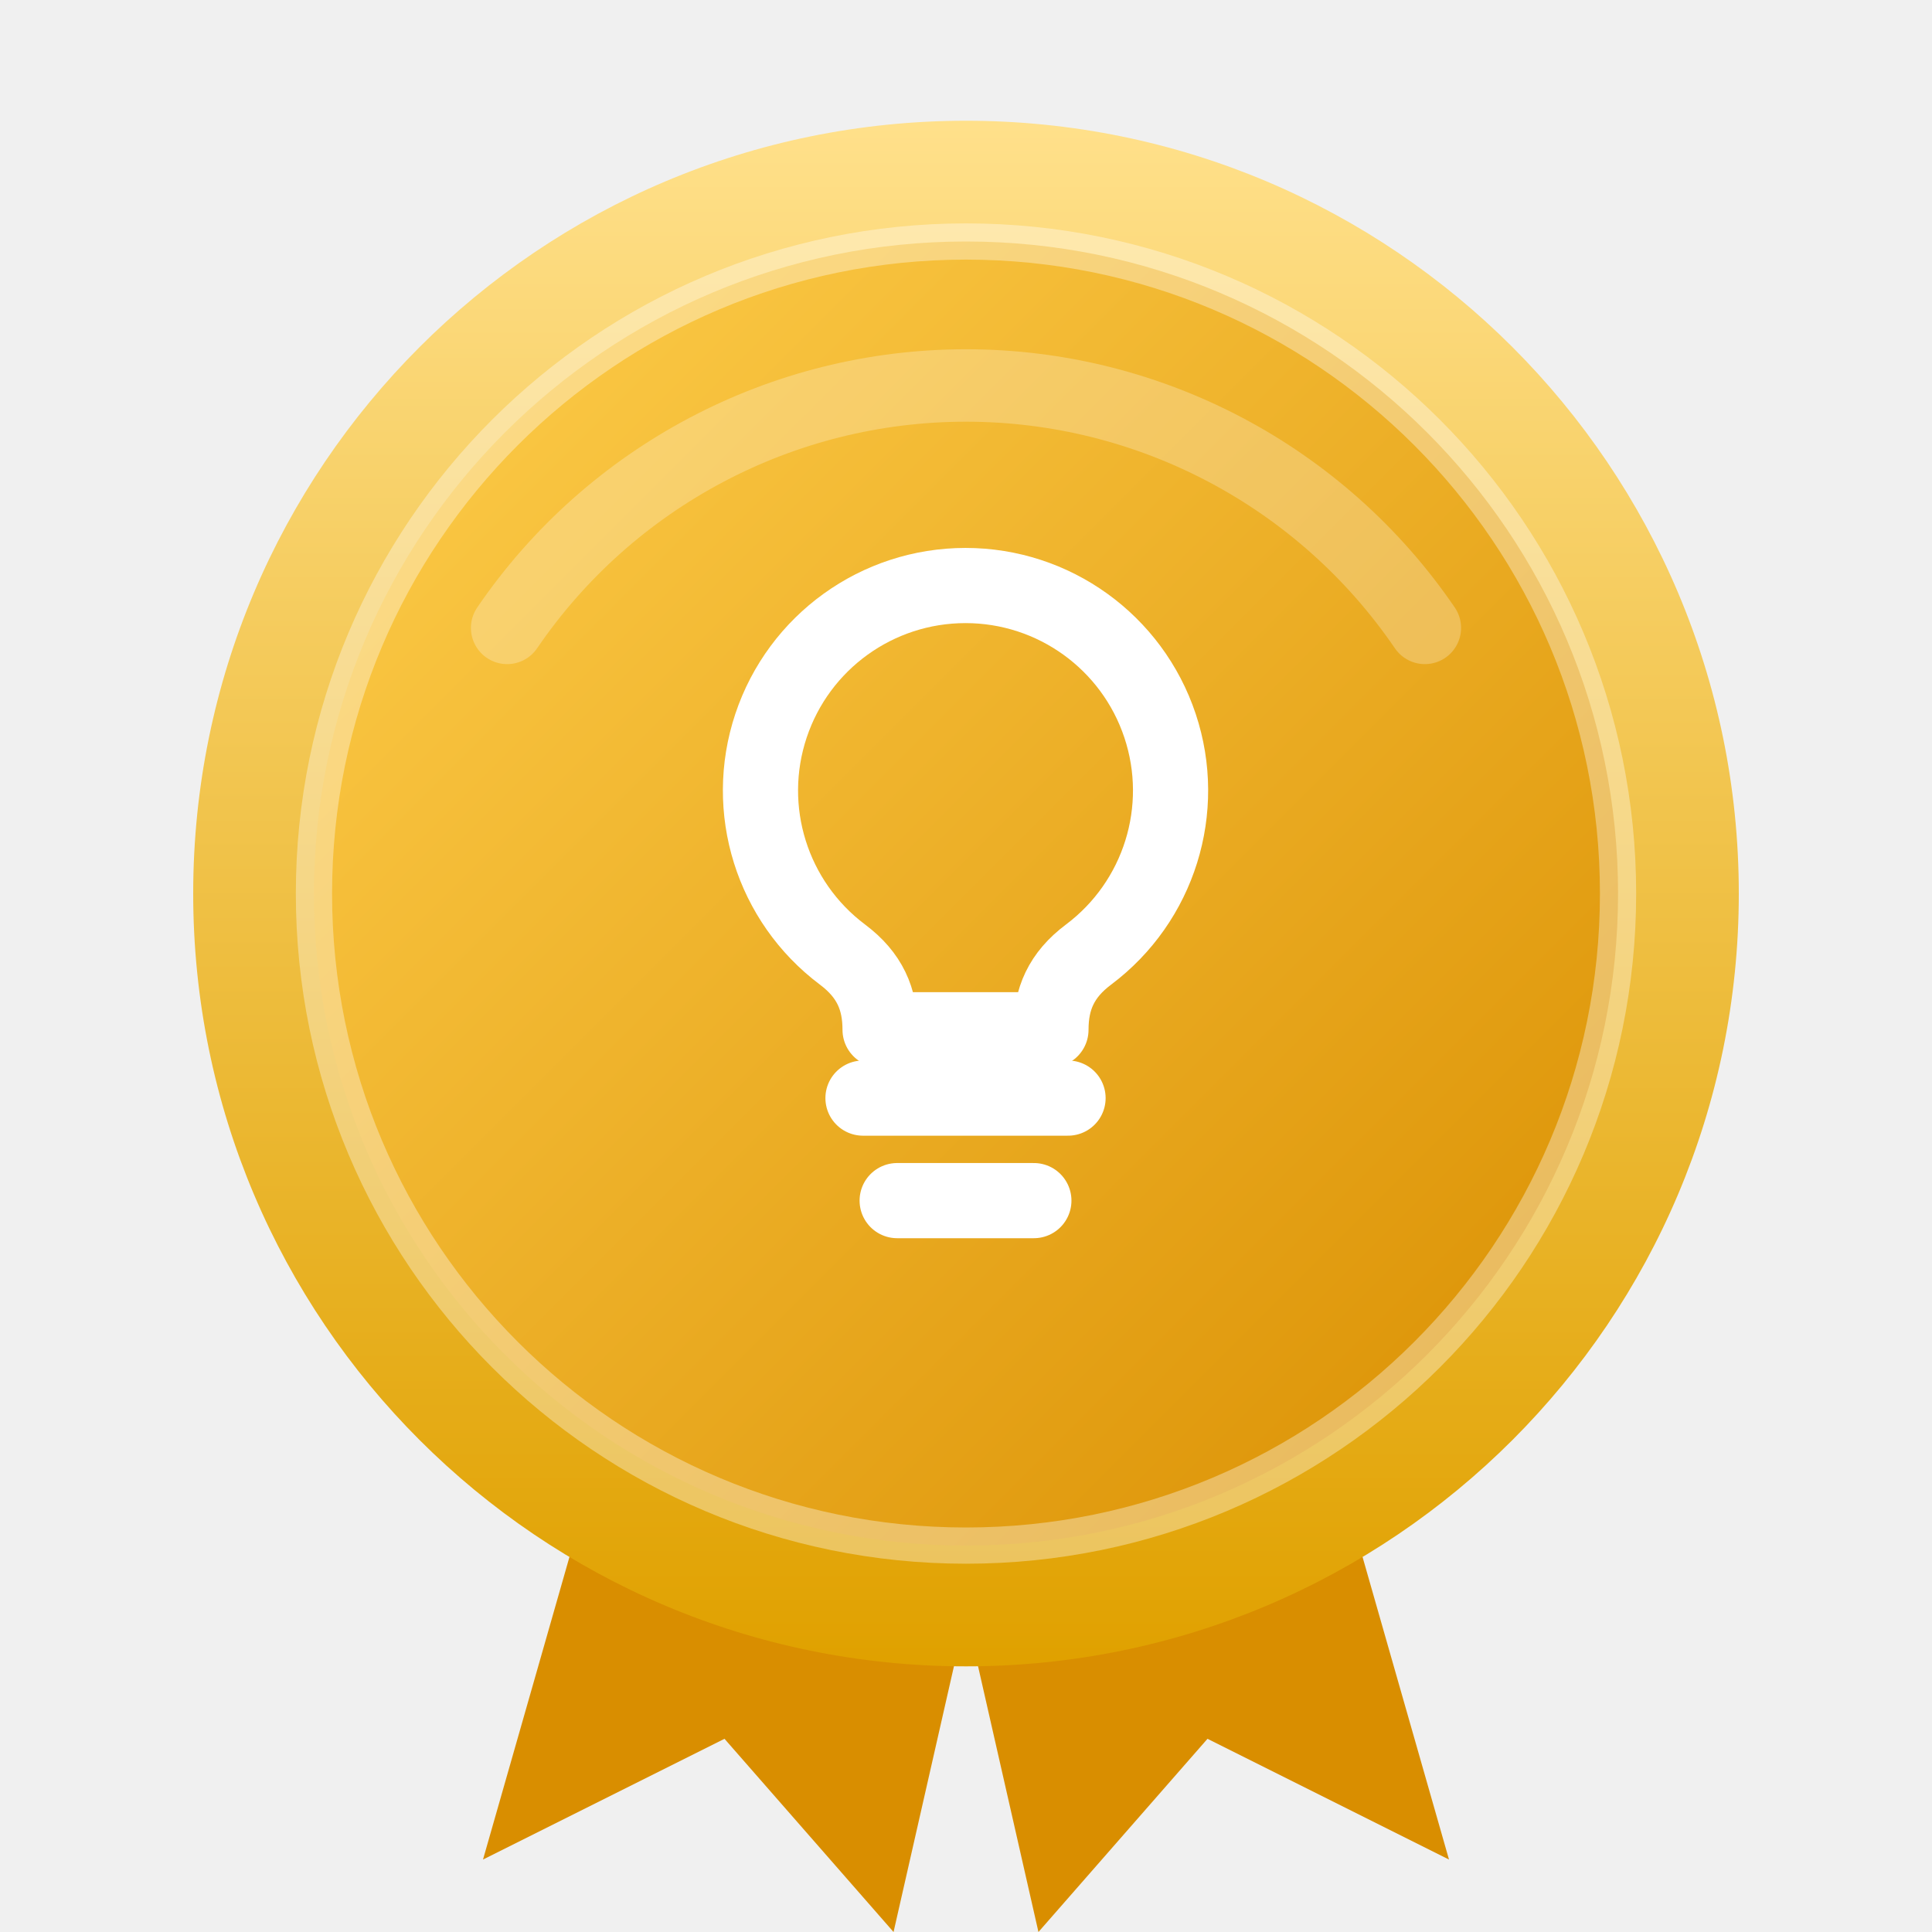
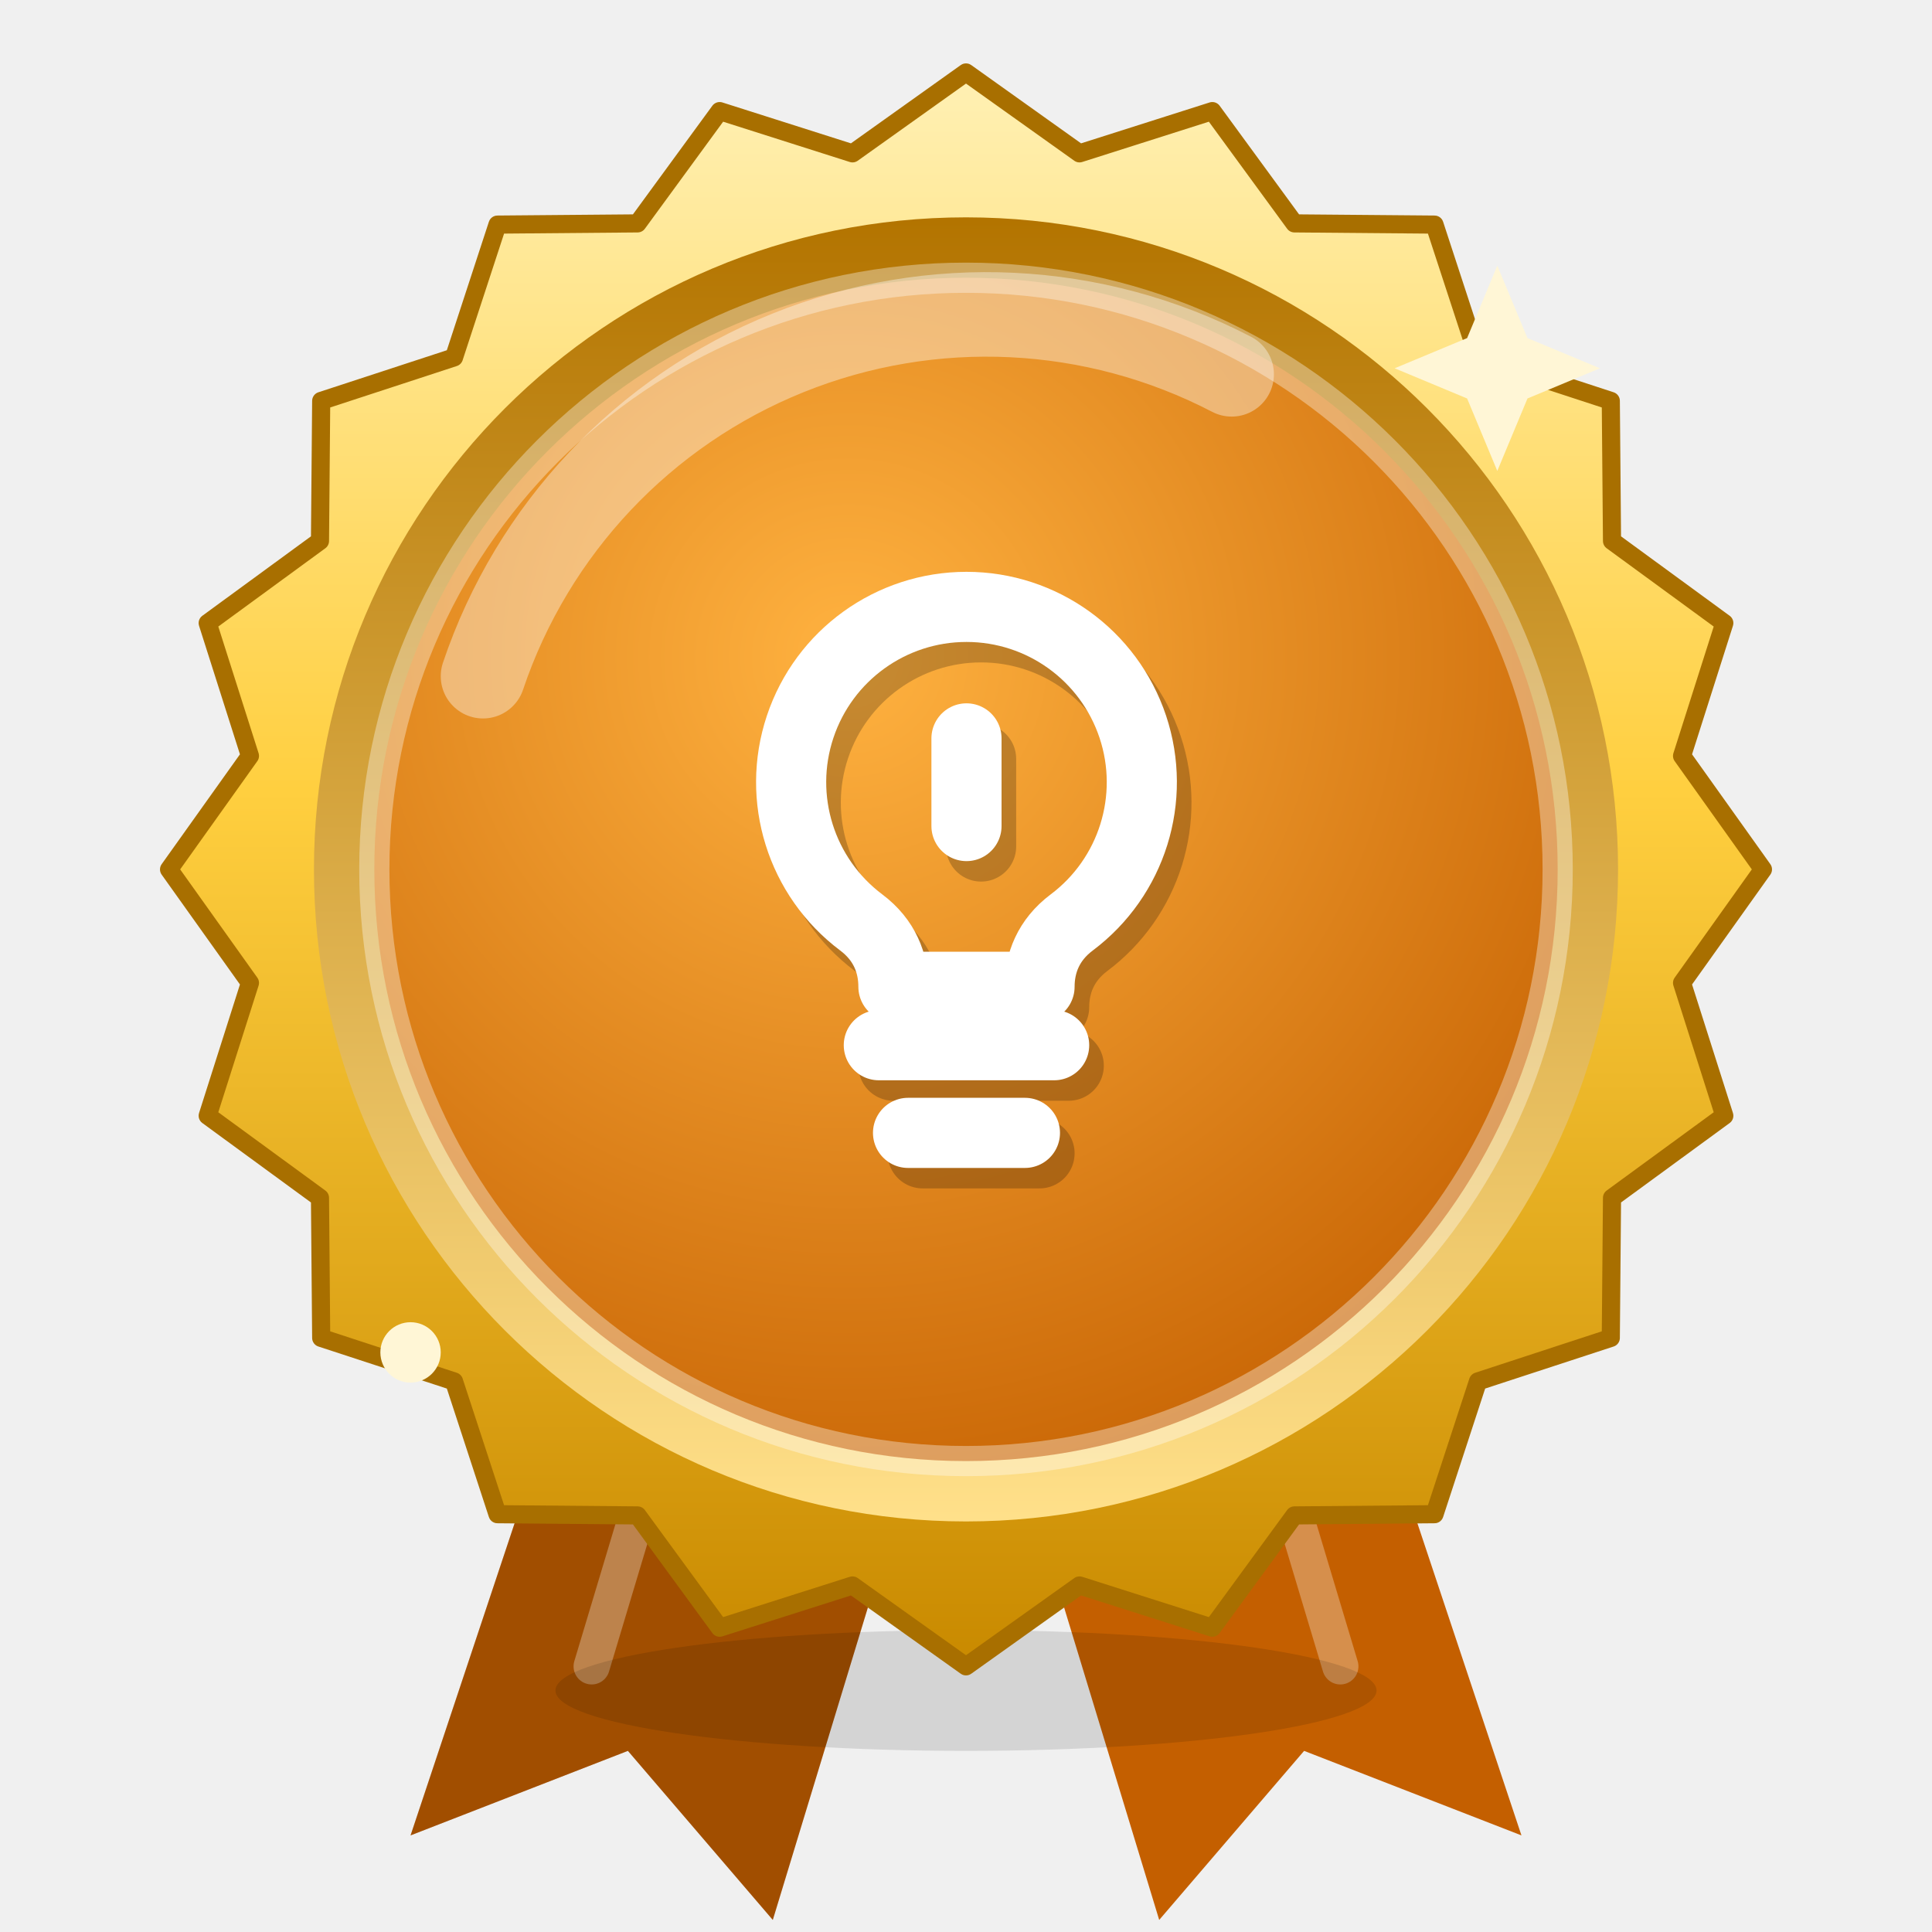
- <svg xmlns="http://www.w3.org/2000/svg" viewBox="0 0 160 160">
+ <svg xmlns="http://www.w3.org/2000/svg" viewBox="0 0 160 160" role="img" aria-labelledby="ohne-t">
  <defs>
-     <linearGradient id="ohnehinweis-g" x1="0" y1="0" x2="0" y2="1">
-       <stop offset="0" stop-color="#ffe08a" />
-       <stop offset="1" stop-color="#e0a100" />
+     <linearGradient id="ohne-go" x2="0" y2="1">
+       <stop offset="0" stop-color="#fff0b3" />
+       <stop offset=".45" stop-color="#ffcf3f" />
+       <stop offset="1" stop-color="#c98a00" />
    </linearGradient>
-     <linearGradient id="ohnehinweis-i" x1="0" y1="0" x2="1" y2="1">
-       <stop offset="0" stop-color="#ffcf4d" />
-       <stop offset="1" stop-color="#d98e00" />
+     <linearGradient id="ohne-gr" x2="0" y2="1">
+       <stop offset="0" stop-color="#b37400" />
+       <stop offset="1" stop-color="#ffe08a" />
    </linearGradient>
+     <radialGradient id="ohne-in" cx=".4" cy=".32" r=".8">
+       <stop offset="0" stop-color="#ffb240" />
+       <stop offset="1" stop-color="#c45f00" />
+     </radialGradient>
  </defs>
-   <path d="M52 112 40 154l20-10 14 16 10-44zM108 112l12 42-20-10-14 16-10-44z" fill="#d98e00" />
-   <circle cx="80" cy="74" r="64" fill="url(#ohnehinweis-g)" />
-   <circle cx="80" cy="74" r="54" fill="url(#ohnehinweis-i)" />
-   <circle cx="80" cy="74" r="54" fill="none" stroke="#fff" stroke-opacity=".35" stroke-width="3" />
-   <path d="M42 52a46 46 0 0 1 76 0" fill="none" stroke="#fff" stroke-opacity=".25" stroke-width="6" stroke-linecap="round" />
-   <g transform="translate(46 40) scale(2.83)" fill="none" stroke="#fff" stroke-width="2.2" stroke-linecap="round" stroke-linejoin="round">
-     <path d="M9 18h6M10 21h4" />
-     <path d="M12 3a6 6 0 0 0-3.6 10.8c.8.6 1.1 1.3 1.1 2.2h5c0-.9.3-1.6 1.1-2.2A6 6 0 0 0 12 3z" />
+   <path d="M50 104 34 152l18-7 12 14 14-46z" fill="#c45f00" />
+   <path d="M110 104l16 48-18-7-12 14-14-46z" fill="#c45f00" />
+   <path d="M50 104 34 152l18-7 12 14 14-46z" fill="#000" opacity=".18" />
+   <path d="M58 108l-9 30M102 108l9 30" stroke="#fff" stroke-opacity=".3" stroke-width="3" stroke-linecap="round" />
+   <ellipse cx="80" cy="140" rx="34" ry="5" fill="#000" opacity=".12" />
+   <path d="M80.0 6.0L89.4 12.7L100.4 9.2L107.2 18.5L118.8 18.6L122.4 29.6L133.4 33.2L133.5 44.8L142.8 51.6L139.3 62.6L146.0 72.0L139.3 81.4L142.8 92.4L133.5 99.2L133.4 110.8L122.4 114.4L118.8 125.4L107.2 125.5L100.4 134.8L89.4 131.3L80.0 138.0L70.6 131.3L59.6 134.8L52.8 125.5L41.2 125.4L37.6 114.4L26.6 110.8L26.5 99.2L17.2 92.4L20.7 81.4L14.0 72.0L20.7 62.6L17.2 51.6L26.5 44.8L26.6 33.2L37.6 29.6L41.2 18.6L52.8 18.5L59.6 9.2L70.6 12.7Z" fill="url(#ohne-go)" stroke="#a86f00" stroke-width="1.5" stroke-linejoin="round" />
+   <circle cx="80" cy="72" r="54" fill="url(#ohne-gr)" />
+   <circle cx="80" cy="72" r="49" fill="url(#ohne-in)" />
+   <circle cx="80" cy="72" r="49" fill="none" stroke="#fff" stroke-opacity=".35" stroke-width="2.5" />
+   <path d="M40 56a44 44 0 0 1 62-25" fill="none" stroke="#fff" stroke-opacity=".38" stroke-width="7" stroke-linecap="round" />
+   <g transform="translate(51 43) scale(2.42)" fill="none" stroke="#000" stroke-opacity=".22" stroke-width="2.4" stroke-linecap="round" stroke-linejoin="round">
+     <g transform="translate(.5 .7)">
+       <path d="M9 18h6M10 21h4M12 3a6 6 0 0 0-3.6 10.8c.8.6 1.1 1.4 1.1 2.2h5c0-.8.3-1.6 1.1-2.2A6 6 0 0 0 12 3z" />
+       <path d="M12 7.5v3" />
+     </g>
  </g>
+   <g transform="translate(51 43) scale(2.42)" fill="none" stroke="#fff" stroke-width="2.4" stroke-linecap="round" stroke-linejoin="round">
+     <path d="M9 18h6M10 21h4M12 3a6 6 0 0 0-3.6 10.8c.8.6 1.1 1.4 1.1 2.2h5c0-.8.3-1.6 1.1-2.2A6 6 0 0 0 12 3z" />
+     <path d="M12 7.5v3" />
+   </g>
+   <path d="M124 22l2.5 6 6 2.5-6 2.5-2.5 6-2.5-6-6-2.5 6-2.5z" fill="#fff6d6" />
+   <circle cx="34" cy="112" r="2.5" fill="#fff6d6" />
</svg>
